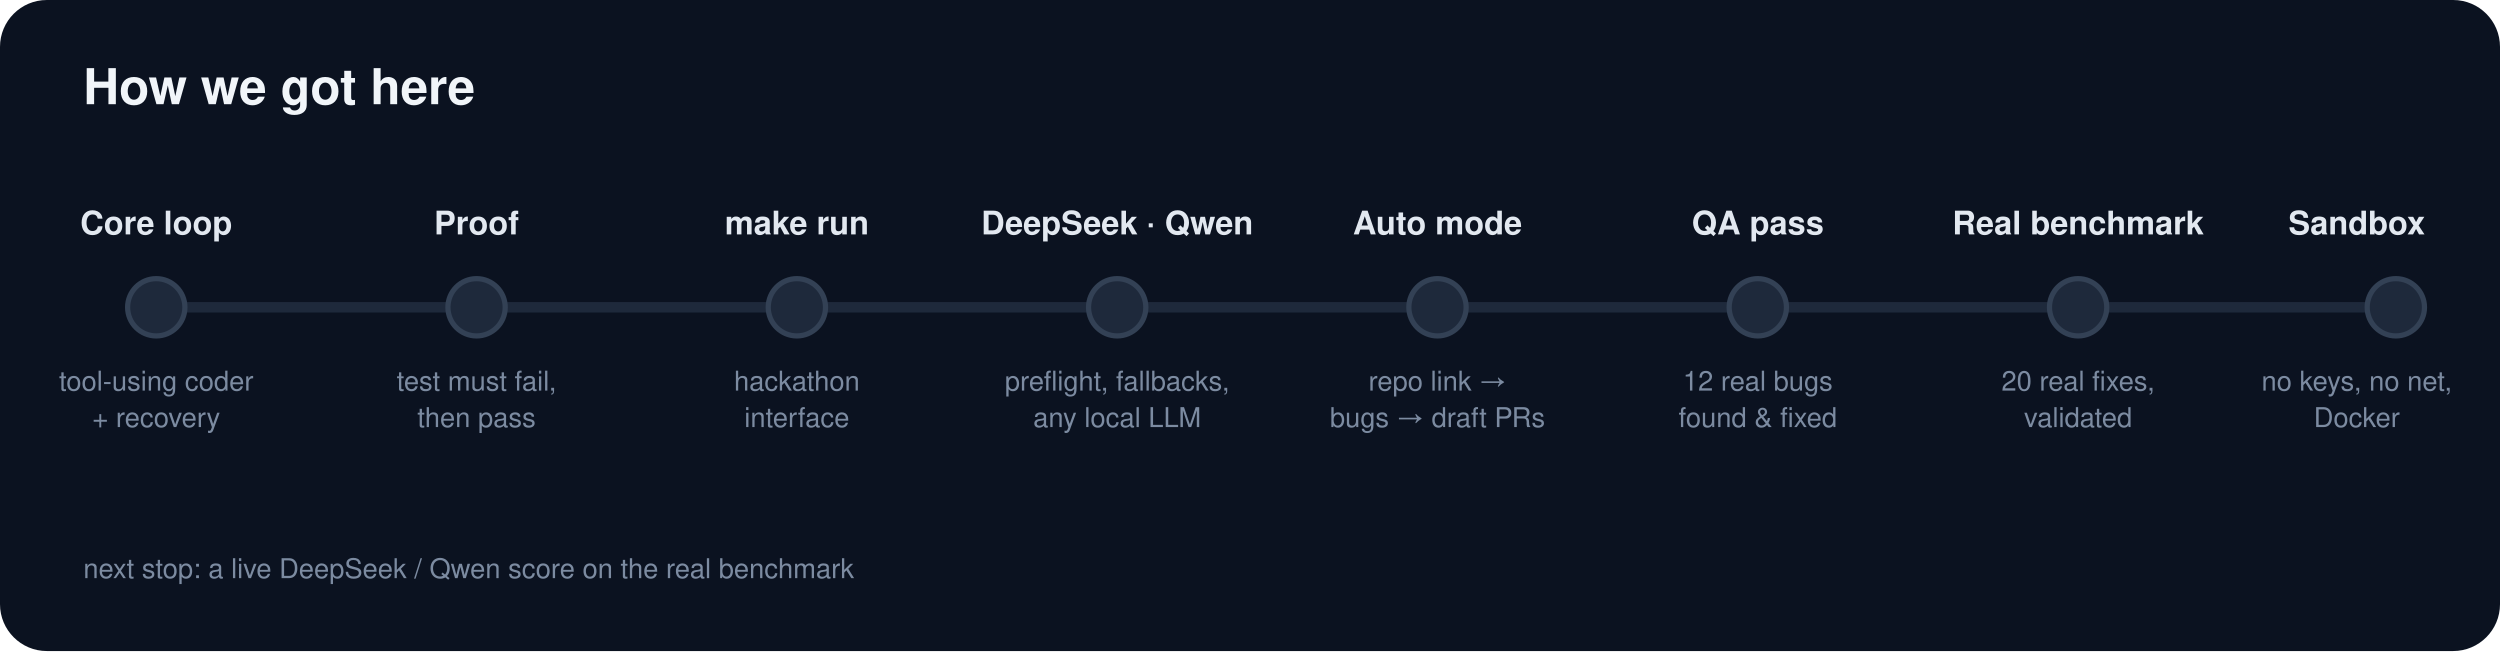
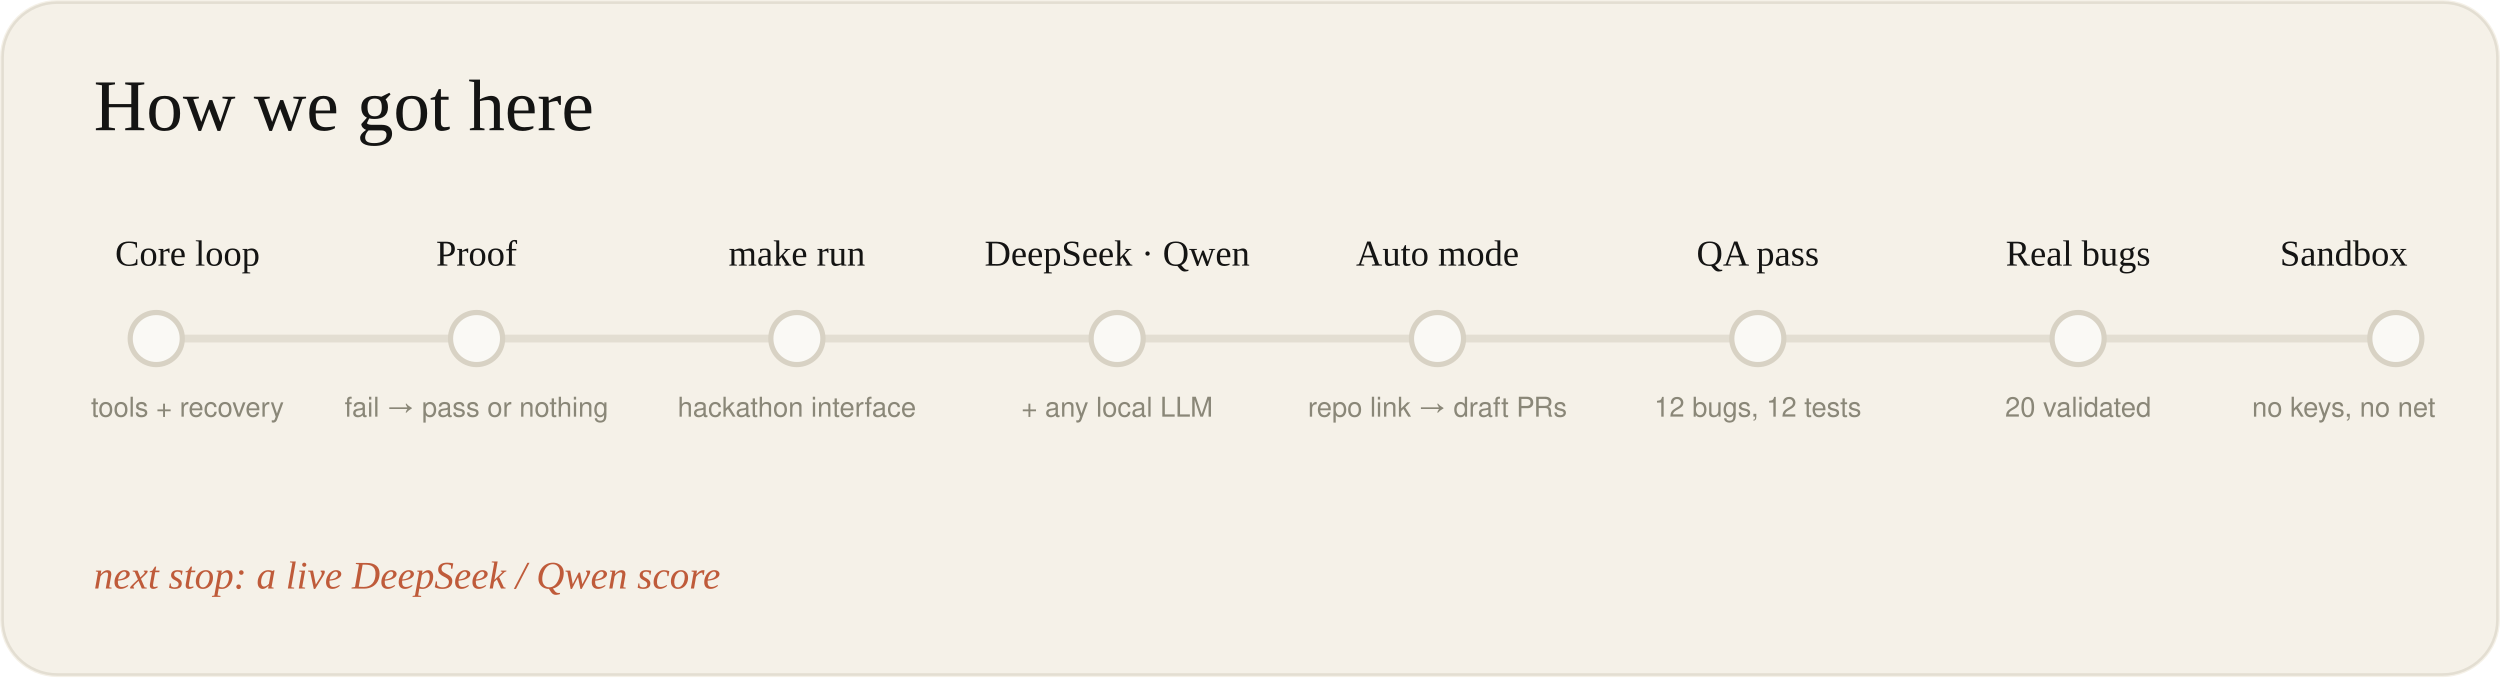
- <svg xmlns="http://www.w3.org/2000/svg" viewBox="0 0 960 250" width="960" height="250" role="img" aria-label="Project journey: core loop, proof, hackathon interface, DeepSeek and Qwen, auto mode, QA pass, real benchmark, sandbox">
+ <svg xmlns="http://www.w3.org/2000/svg" viewBox="0 0 960 260" width="960" height="260" role="img" aria-label="Project journey: core loop, proof, make run, DeepSeek and Qwen, auto mode, QA pass, real benchmark, sandbox">
  <defs>
    <style>
-       .t { font-family: ui-sans-serif, -apple-system, "Segoe UI", Helvetica, Arial, sans-serif; }
-       .h { fill: #e2e8f0; font-size: 12.5px; font-weight: 700; }
-       .s { fill: #7c8ba1; font-size: 10.5px; }
-       .dot { fill: #1e293b; stroke: #334155; stroke-width: 2; animation: on 9s ease-in-out infinite; }
-       @keyframes on { 0%, 100% { fill: #1e293b; stroke: #334155; } 8%, 88% { fill: #2dd4bf; stroke: #99f6e4; } }
-       .bar { stroke: url(#g); stroke-width: 4; stroke-dasharray: 860; stroke-dashoffset: 860; animation: draw 9s ease-in-out infinite; }
+       .serif { font-family: "Tiempos Headline", Georgia, "Times New Roman", serif; }
+       .sans { font-family: ui-sans-serif, -apple-system, "Segoe UI", Helvetica, Arial, sans-serif; }
+       .h { fill: #141413; font-size: 14px; }
+       .s { fill: #8A8778; font-size: 10.5px; }
+       .dot { fill: #FAF9F5; stroke: #D8D2C4; stroke-width: 2; animation: on 9s ease-in-out infinite; }
+       @keyframes on { 0%, 100% { fill: #FAF9F5; stroke: #D8D2C4; } 8%, 88% { fill: #D97757; stroke: #BF5B3A; } }
+       .bar { stroke: #D97757; stroke-width: 3; stroke-dasharray: 860; stroke-dashoffset: 860; animation: draw 9s ease-in-out infinite; }
      @keyframes draw { 0% { stroke-dashoffset: 860; } 70%, 92% { stroke-dashoffset: 0; } 100% { stroke-dashoffset: 860; } }
    </style>
-     <linearGradient id="g" x1="0" x2="1">
-       <stop offset="0" stop-color="#2dd4bf" />
-       <stop offset="1" stop-color="#818cf8" />
-     </linearGradient>
  </defs>
-   <rect width="960" height="250" rx="18" fill="#0b1220" />
-   <text x="32" y="40" class="t" font-size="19" font-weight="800" fill="#f1f5f9">How we got here</text>
-   <line x1="60" y1="118" x2="920" y2="118" stroke="#1e293b" stroke-width="4" />
-   <line x1="60" y1="118" x2="920" y2="118" class="bar" />
-   <g class="t" text-anchor="middle">
-     <circle cx="60" cy="118" r="11" class="dot" style="animation-delay:0s" />
-     <text x="60" y="90" class="h">Core loop</text>
-     <text x="60" y="150" class="s">tool-using coder</text>
-     <text x="60" y="164" class="s">+ recovery</text>
-     <circle cx="183" cy="118" r="11" class="dot" style="animation-delay:.6s" />
-     <text x="183" y="90" class="h">Proof</text>
-     <text x="183" y="150" class="s">test must fail,</text>
-     <text x="183" y="164" class="s">then pass</text>
-     <circle cx="306" cy="118" r="11" class="dot" style="animation-delay:1.2s" />
-     <text x="306" y="90" class="h">make run</text>
-     <text x="306" y="150" class="s">hackathon</text>
-     <text x="306" y="164" class="s">interface</text>
-     <circle cx="429" cy="118" r="11" class="dot" style="animation-delay:1.8s" />
-     <text x="429" y="90" class="h">DeepSeek · Qwen</text>
-     <text x="429" y="150" class="s">preflight, fallbacks,</text>
-     <text x="429" y="164" class="s">any local LLM</text>
-     <circle cx="552" cy="118" r="11" class="dot" style="animation-delay:2.4s" />
-     <text x="552" y="90" class="h">Auto mode</text>
-     <text x="552" y="150" class="s">repo link →</text>
-     <text x="552" y="164" class="s">bugs → draft PRs</text>
-     <circle cx="675" cy="118" r="11" class="dot" style="animation-delay:3s" />
-     <text x="675" y="90" class="h">QA pass</text>
-     <text x="675" y="150" class="s">12 real bugs</text>
-     <text x="675" y="164" class="s">found &amp; fixed</text>
-     <circle cx="798" cy="118" r="11" class="dot" style="animation-delay:3.6s" />
-     <text x="798" y="90" class="h">Real benchmark</text>
-     <text x="798" y="150" class="s">20 real fixes,</text>
-     <text x="798" y="164" class="s">validated</text>
-     <circle cx="920" cy="118" r="11" class="dot" style="animation-delay:4.2s" />
-     <text x="905" y="90" class="h">Sandbox</text>
-     <text x="905" y="150" class="s">no keys, no net,</text>
-     <text x="905" y="164" class="s">Docker</text>
+   <rect width="960" height="260" rx="22" fill="#F5F1E8" />
+   <rect x="1" y="1" width="958" height="258" rx="21" fill="none" stroke="#E3DED2" />
+   <text x="36" y="50" class="serif" font-size="28" fill="#141413">How we got here</text>
+   <line x1="60" y1="130" x2="920" y2="130" stroke="#E3DED2" stroke-width="3" />
+   <line x1="60" y1="130" x2="920" y2="130" class="bar" />
+   <g text-anchor="middle">
+     <circle cx="60" cy="130" r="10" class="dot" style="animation-delay:0s" />
+     <text x="72" y="102" class="serif h">Core loop</text>
+     <text x="72" y="160" class="sans s">tools + recovery</text>
+     <circle cx="183" cy="130" r="10" class="dot" style="animation-delay:.6s" />
+     <text x="183" y="102" class="serif h">Proof</text>
+     <text x="183" y="160" class="sans s">fail → pass or nothing</text>
+     <circle cx="306" cy="130" r="10" class="dot" style="animation-delay:1.2s" />
+     <text x="306" y="102" class="serif h">make run</text>
+     <text x="306" y="160" class="sans s">hackathon interface</text>
+     <circle cx="429" cy="130" r="10" class="dot" style="animation-delay:1.8s" />
+     <text x="429" y="102" class="serif h">DeepSeek · Qwen</text>
+     <text x="429" y="160" class="sans s">+ any local LLM</text>
+     <circle cx="552" cy="130" r="10" class="dot" style="animation-delay:2.4s" />
+     <text x="552" y="102" class="serif h">Auto mode</text>
+     <text x="552" y="160" class="sans s">repo link → draft PRs</text>
+     <circle cx="675" cy="130" r="10" class="dot" style="animation-delay:3s" />
+     <text x="675" y="102" class="serif h">QA pass</text>
+     <text x="675" y="160" class="sans s">12 bugs, 12 tests</text>
+     <circle cx="798" cy="130" r="10" class="dot" style="animation-delay:3.6s" />
+     <text x="798" y="102" class="serif h">Real bugs</text>
+     <text x="798" y="160" class="sans s">20 validated</text>
+     <circle cx="920" cy="130" r="10" class="dot" style="animation-delay:4.2s" />
+     <text x="900" y="102" class="serif h">Sandbox</text>
+     <text x="900" y="160" class="sans s">no keys, no net</text>
  </g>
-   <text x="32" y="222" class="t s">next stop: a live DeepSeek / Qwen score on the real benchmark</text>
+   <text x="36" y="226" class="serif" font-size="15" font-style="italic" fill="#BF5B3A">next stop: a live DeepSeek / Qwen score</text>
</svg>
